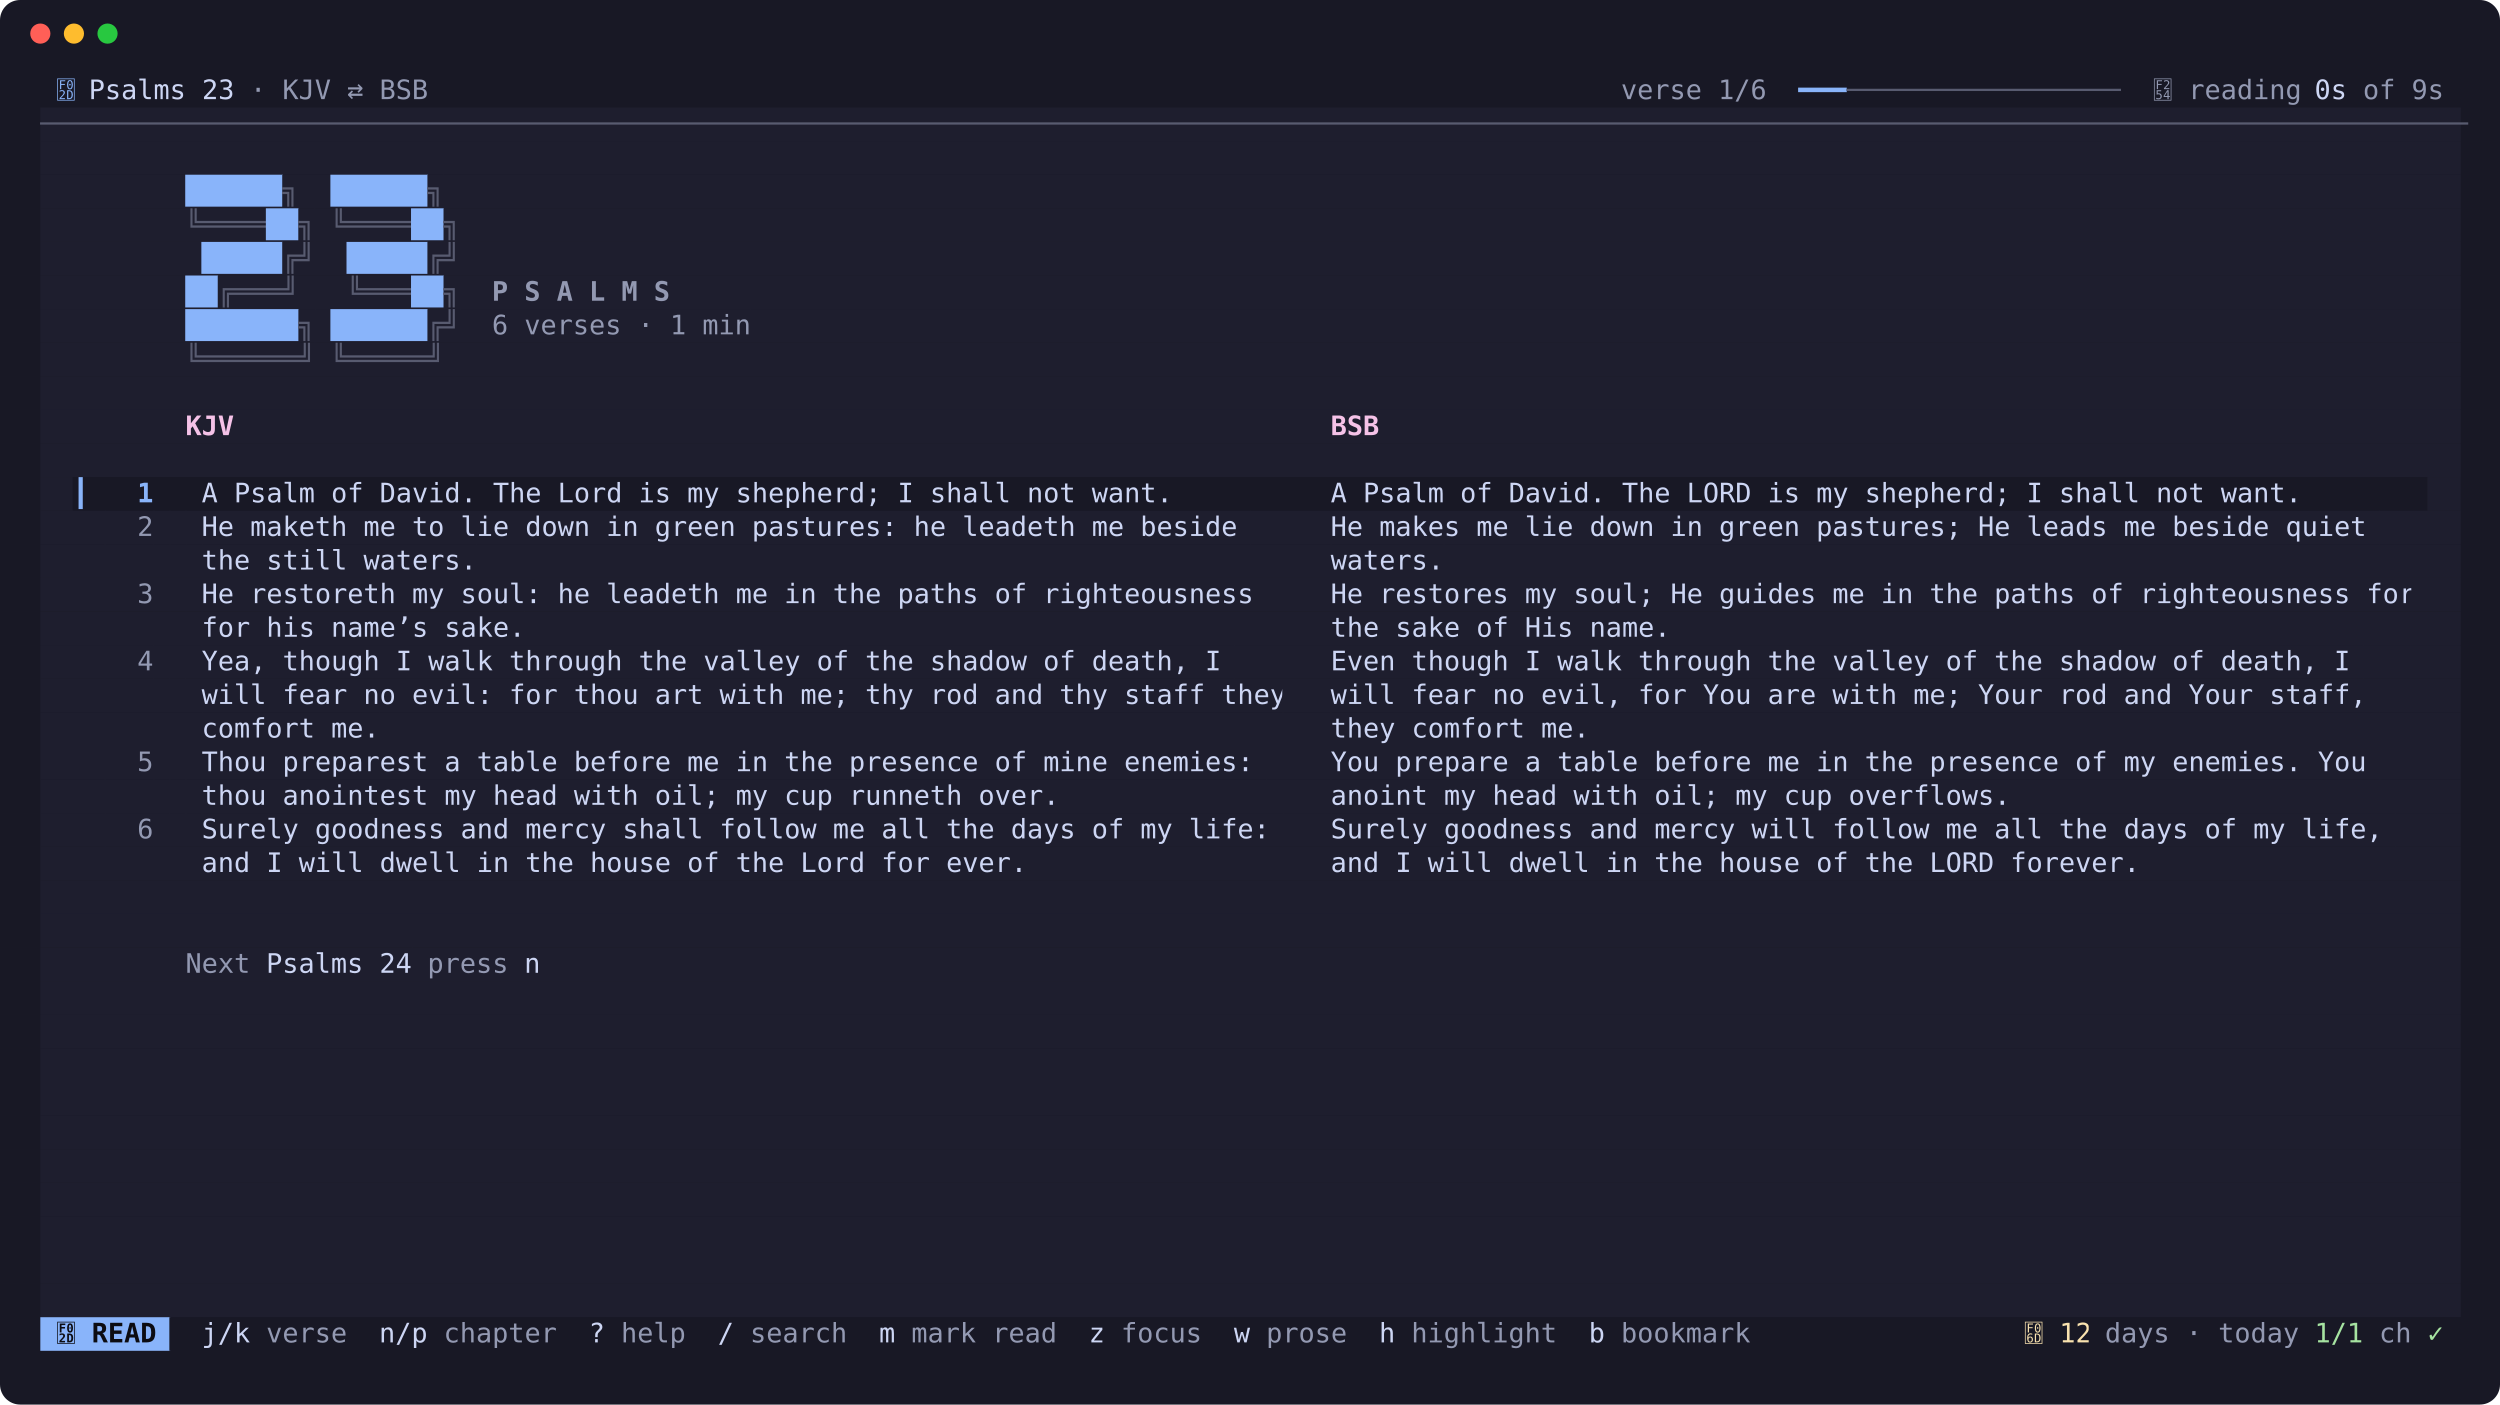
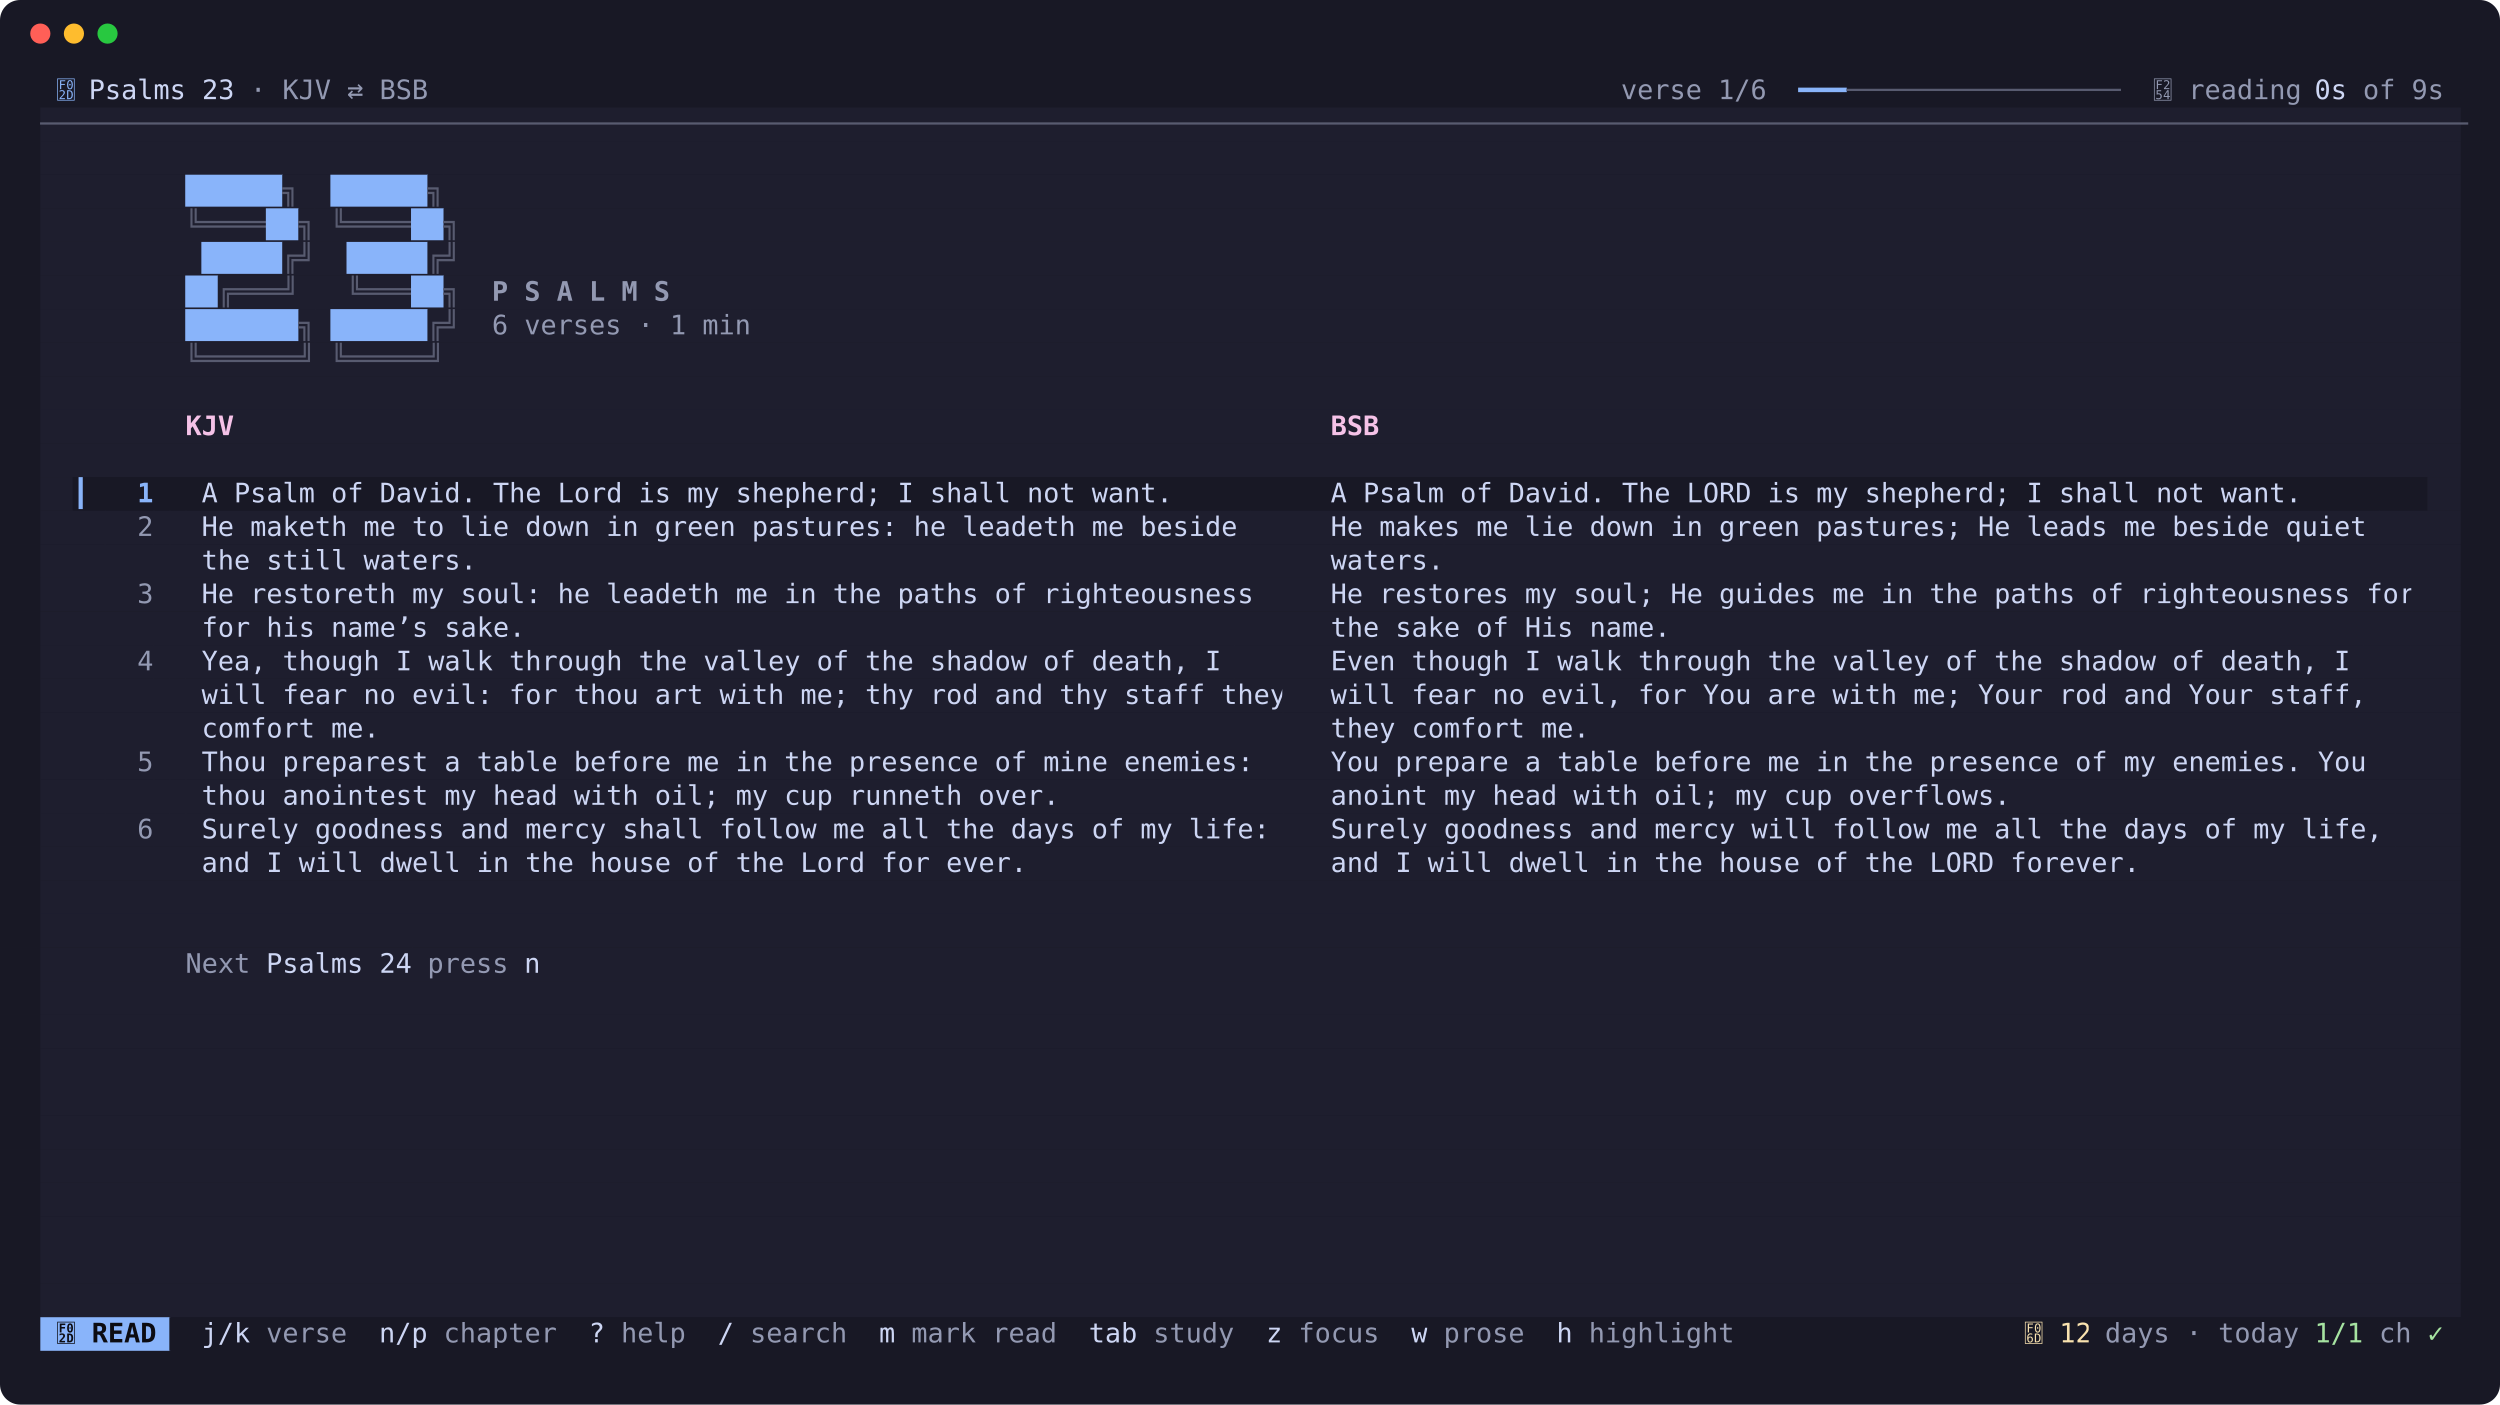
<svg xmlns="http://www.w3.org/2000/svg" width="1488" height="836" viewBox="0 0 1488 836">
  <rect width="100%" height="100%" rx="12" fill="#181825" />
  <circle cx="24" cy="20" r="6" fill="#ff5f57" />
  <circle cx="44" cy="20" r="6" fill="#febc2e" />
  <circle cx="64" cy="20" r="6" fill="#28c840" />
  <g transform="translate(24 44)" font-family="JetBrainsMono Nerd Font, JetBrains Mono, monospace" font-size="16">
    <rect x="0.0" y="0" width="10.2" height="20" fill="#181825" fill-opacity="1.00" />
    <rect x="9.6" y="0" width="19.8" height="20" fill="#181825" fill-opacity="1.00" />
    <text x="9.6 19.2" y="15" fill="#89b4fa" xml:space="preserve"> </text>
    <rect x="28.8" y="0" width="87.0" height="20" fill="#181825" fill-opacity="1.00" />
    <text x="28.8 38.4 48.0 57.6 67.2 76.8 86.4 96.0 105.6" y="15" fill="#cdd6f4" xml:space="preserve">Psalms 23</text>
    <rect x="115.2" y="0" width="115.8" height="20" fill="#181825" fill-opacity="1.00" />
    <text x="115.2 124.8 134.4 144.0 153.6 163.2 172.8 182.4 192.0 201.6 211.2 220.8" y="15" fill="#9399b2" xml:space="preserve"> · KJV ⇄ BSB</text>
    <rect x="230.4" y="0" width="711.0" height="20" fill="#181825" fill-opacity="1.00" />
    <rect x="940.8" y="0" width="87.0" height="20" fill="#181825" fill-opacity="1.00" />
    <text x="940.8 950.4 960.0 969.6 979.2 988.8 998.4 1008.0 1017.6" y="15" fill="#9399b2" xml:space="preserve">verse 1/6</text>
    <rect x="1027.2" y="0" width="19.8" height="20" fill="#181825" fill-opacity="1.00" />
    <rect x="1046.4" y="0" width="29.4" height="20" fill="#181825" fill-opacity="1.00" />
    <text x="1046.4 1056.0 1065.6" y="15" fill="#89b4fa" xml:space="preserve">━━━</text>
    <rect x="1075.2" y="0" width="163.8" height="20" fill="#181825" fill-opacity="1.00" />
    <text x="1075.2 1084.8 1094.4 1104.0 1113.6 1123.2 1132.8 1142.4 1152.0 1161.6 1171.2 1180.8 1190.4 1200.0 1209.6 1219.2 1228.8" y="15" fill="#585b70" xml:space="preserve">─────────────────</text>
    <rect x="1238.4" y="0" width="19.8" height="20" fill="#181825" fill-opacity="1.00" />
    <rect x="1257.6" y="0" width="96.6" height="20" fill="#181825" fill-opacity="1.00" />
    <text x="1257.6 1267.2 1276.8 1286.4 1296.0 1305.6 1315.2 1324.8 1334.4 1344.0" y="15" fill="#9399b2" xml:space="preserve"> reading </text>
    <rect x="1353.6" y="0" width="19.8" height="20" fill="#181825" fill-opacity="1.00" />
    <text x="1353.6 1363.2" y="15" fill="#cdd6f4" xml:space="preserve">0s</text>
    <rect x="1372.8" y="0" width="58.2" height="20" fill="#181825" fill-opacity="1.00" />
    <text x="1372.8 1382.4 1392.0 1401.6 1411.2 1420.8" y="15" fill="#9399b2" xml:space="preserve"> of 9s</text>
    <rect x="1430.4" y="0" width="10.2" height="20" fill="#181825" fill-opacity="1.00" />
    <rect x="0.0" y="20" width="1440.6" height="20" fill="#1e1e2e" fill-opacity="1.00" />
    <text x="0.0 9.6 19.2 28.8 38.4 48.0 57.6 67.2 76.8 86.4 96.0 105.6 115.2 124.8 134.4 144.0 153.6 163.2 172.8 182.4 192.0 201.6 211.2 220.8 230.4 240.0 249.6 259.2 268.8 278.4 288.0 297.6 307.2 316.8 326.4 336.0 345.6 355.2 364.8 374.4 384.0 393.6 403.2 412.8 422.4 432.0 441.6 451.2 460.8 470.4 480.0 489.6 499.2 508.8 518.4 528.0 537.6 547.2 556.8 566.4 576.0 585.6 595.2 604.8 614.4 624.0 633.6 643.2 652.8 662.4 672.0 681.6 691.2 700.8 710.4 720.0 729.6 739.2 748.8 758.4 768.0 777.6 787.2 796.8 806.4 816.0 825.6 835.2 844.8 854.4 864.0 873.6 883.2 892.8 902.4 912.0 921.6 931.2 940.8 950.4 960.0 969.6 979.2 988.8 998.4 1008.0 1017.6 1027.2 1036.8 1046.4 1056.0 1065.6 1075.2 1084.8 1094.4 1104.0 1113.6 1123.2 1132.8 1142.4 1152.0 1161.6 1171.2 1180.8 1190.4 1200.0 1209.6 1219.2 1228.8 1238.4 1248.0 1257.6 1267.2 1276.8 1286.4 1296.0 1305.6 1315.2 1324.8 1334.4 1344.0 1353.6 1363.2 1372.8 1382.4 1392.0 1401.6 1411.2 1420.8 1430.4" y="35" fill="#585b70" xml:space="preserve">──────────────────────────────────────────────────────────────────────────────────────────────────────────────────────────────────────────────────────</text>
    <rect x="0.0" y="40" width="1440.6" height="20" fill="#1e1e2e" fill-opacity="1.00" />
    <rect x="0.0" y="60" width="87.0" height="20" fill="#1e1e2e" fill-opacity="1.00" />
    <rect x="86.4" y="60" width="58.2" height="20" fill="#1e1e2e" fill-opacity="1.00" />
    <text x="86.4 96.0 105.6 115.2 124.8 134.4" y="75" fill="#89b4fa" xml:space="preserve">██████</text>
    <rect x="144.0" y="60" width="10.2" height="20" fill="#1e1e2e" fill-opacity="1.00" />
    <text x="144.0" y="75" fill="#585b70" xml:space="preserve">╗</text>
    <rect x="153.6" y="60" width="19.8" height="20" fill="#1e1e2e" fill-opacity="1.00" />
    <rect x="172.8" y="60" width="58.2" height="20" fill="#1e1e2e" fill-opacity="1.00" />
    <text x="172.8 182.4 192.0 201.6 211.2 220.8" y="75" fill="#89b4fa" xml:space="preserve">██████</text>
    <rect x="230.4" y="60" width="10.2" height="20" fill="#1e1e2e" fill-opacity="1.00" />
    <text x="230.4" y="75" fill="#585b70" xml:space="preserve">╗</text>
    <rect x="240.0" y="60" width="1200.6" height="20" fill="#1e1e2e" fill-opacity="1.00" />
    <rect x="0.0" y="80" width="87.0" height="20" fill="#1e1e2e" fill-opacity="1.00" />
    <rect x="86.4" y="80" width="48.6" height="20" fill="#1e1e2e" fill-opacity="1.00" />
    <text x="86.4 96.0 105.6 115.2 124.8" y="95" fill="#585b70" xml:space="preserve">╚════</text>
    <rect x="134.4" y="80" width="19.8" height="20" fill="#1e1e2e" fill-opacity="1.00" />
    <text x="134.4 144.0" y="95" fill="#89b4fa" xml:space="preserve">██</text>
    <rect x="153.6" y="80" width="10.2" height="20" fill="#1e1e2e" fill-opacity="1.00" />
    <text x="153.6" y="95" fill="#585b70" xml:space="preserve">╗</text>
    <rect x="163.2" y="80" width="10.2" height="20" fill="#1e1e2e" fill-opacity="1.00" />
    <rect x="172.8" y="80" width="48.6" height="20" fill="#1e1e2e" fill-opacity="1.00" />
    <text x="172.8 182.4 192.0 201.6 211.2" y="95" fill="#585b70" xml:space="preserve">╚════</text>
    <rect x="220.8" y="80" width="19.8" height="20" fill="#1e1e2e" fill-opacity="1.00" />
    <text x="220.8 230.4" y="95" fill="#89b4fa" xml:space="preserve">██</text>
    <rect x="240.0" y="80" width="10.2" height="20" fill="#1e1e2e" fill-opacity="1.00" />
    <text x="240.0" y="95" fill="#585b70" xml:space="preserve">╗</text>
    <rect x="249.6" y="80" width="1191.0" height="20" fill="#1e1e2e" fill-opacity="1.00" />
    <rect x="0.0" y="100" width="96.6" height="20" fill="#1e1e2e" fill-opacity="1.00" />
    <rect x="96.0" y="100" width="48.6" height="20" fill="#1e1e2e" fill-opacity="1.00" />
    <text x="96.0 105.6 115.2 124.8 134.4" y="115" fill="#89b4fa" xml:space="preserve">█████</text>
    <rect x="144.0" y="100" width="19.8" height="20" fill="#1e1e2e" fill-opacity="1.00" />
    <text x="144.0 153.6" y="115" fill="#585b70" xml:space="preserve">╔╝</text>
    <rect x="163.2" y="100" width="19.8" height="20" fill="#1e1e2e" fill-opacity="1.00" />
    <rect x="182.4" y="100" width="48.6" height="20" fill="#1e1e2e" fill-opacity="1.00" />
    <text x="182.4 192.0 201.6 211.2 220.8" y="115" fill="#89b4fa" xml:space="preserve">█████</text>
    <rect x="230.4" y="100" width="19.8" height="20" fill="#1e1e2e" fill-opacity="1.00" />
    <text x="230.4 240.0" y="115" fill="#585b70" xml:space="preserve">╔╝</text>
    <rect x="249.6" y="100" width="1191.0" height="20" fill="#1e1e2e" fill-opacity="1.00" />
    <rect x="0.0" y="120" width="87.0" height="20" fill="#1e1e2e" fill-opacity="1.00" />
    <rect x="86.4" y="120" width="19.8" height="20" fill="#1e1e2e" fill-opacity="1.00" />
    <text x="86.4 96.0" y="135" fill="#89b4fa" xml:space="preserve">██</text>
    <rect x="105.6" y="120" width="48.6" height="20" fill="#1e1e2e" fill-opacity="1.00" />
    <text x="105.6 115.2 124.8 134.4 144.0" y="135" fill="#585b70" xml:space="preserve">╔═══╝</text>
    <rect x="153.6" y="120" width="29.4" height="20" fill="#1e1e2e" fill-opacity="1.00" />
    <rect x="182.4" y="120" width="39.0" height="20" fill="#1e1e2e" fill-opacity="1.00" />
    <text x="182.4 192.0 201.6 211.2" y="135" fill="#585b70" xml:space="preserve">╚═══</text>
    <rect x="220.8" y="120" width="19.8" height="20" fill="#1e1e2e" fill-opacity="1.00" />
    <text x="220.8 230.4" y="135" fill="#89b4fa" xml:space="preserve">██</text>
    <rect x="240.0" y="120" width="10.2" height="20" fill="#1e1e2e" fill-opacity="1.00" />
    <text x="240.0" y="135" fill="#585b70" xml:space="preserve">╗</text>
    <rect x="249.6" y="120" width="19.8" height="20" fill="#1e1e2e" fill-opacity="1.00" />
    <rect x="268.8" y="120" width="106.2" height="20" fill="#1e1e2e" fill-opacity="1.00" />
    <text x="268.8 278.4 288.0 297.6 307.2 316.8 326.4 336.0 345.6 355.2 364.8" y="135" fill="#9399b2" font-weight="bold" xml:space="preserve">P S A L M S</text>
    <rect x="374.4" y="120" width="1066.2" height="20" fill="#1e1e2e" fill-opacity="1.00" />
    <rect x="0.0" y="140" width="87.0" height="20" fill="#1e1e2e" fill-opacity="1.00" />
    <rect x="86.4" y="140" width="67.8" height="20" fill="#1e1e2e" fill-opacity="1.00" />
    <text x="86.4 96.0 105.6 115.2 124.8 134.4 144.0" y="155" fill="#89b4fa" xml:space="preserve">███████</text>
    <rect x="153.6" y="140" width="10.2" height="20" fill="#1e1e2e" fill-opacity="1.00" />
    <text x="153.6" y="155" fill="#585b70" xml:space="preserve">╗</text>
    <rect x="163.2" y="140" width="10.2" height="20" fill="#1e1e2e" fill-opacity="1.00" />
    <rect x="172.8" y="140" width="58.2" height="20" fill="#1e1e2e" fill-opacity="1.00" />
    <text x="172.8 182.4 192.0 201.6 211.2 220.8" y="155" fill="#89b4fa" xml:space="preserve">██████</text>
    <rect x="230.4" y="140" width="19.8" height="20" fill="#1e1e2e" fill-opacity="1.00" />
    <text x="230.4 240.0" y="155" fill="#585b70" xml:space="preserve">╔╝</text>
    <rect x="249.6" y="140" width="19.8" height="20" fill="#1e1e2e" fill-opacity="1.00" />
    <rect x="268.8" y="140" width="154.2" height="20" fill="#1e1e2e" fill-opacity="1.00" />
    <text x="268.8 278.4 288.0 297.6 307.2 316.8 326.4 336.0 345.6 355.2 364.8 374.4 384.0 393.6 403.2 412.8" y="155" fill="#9399b2" xml:space="preserve">6 verses · 1 min</text>
    <rect x="422.4" y="140" width="1018.2" height="20" fill="#1e1e2e" fill-opacity="1.00" />
    <rect x="0.0" y="160" width="87.0" height="20" fill="#1e1e2e" fill-opacity="1.00" />
    <rect x="86.4" y="160" width="77.4" height="20" fill="#1e1e2e" fill-opacity="1.00" />
    <text x="86.4 96.0 105.6 115.2 124.8 134.4 144.0 153.6" y="175" fill="#585b70" xml:space="preserve">╚══════╝</text>
    <rect x="163.2" y="160" width="10.2" height="20" fill="#1e1e2e" fill-opacity="1.00" />
    <rect x="172.8" y="160" width="67.8" height="20" fill="#1e1e2e" fill-opacity="1.00" />
    <text x="172.8 182.4 192.0 201.6 211.2 220.8 230.4" y="175" fill="#585b70" xml:space="preserve">╚═════╝</text>
    <rect x="240.0" y="160" width="1200.6" height="20" fill="#1e1e2e" fill-opacity="1.00" />
    <rect x="0.0" y="180" width="1440.6" height="20" fill="#1e1e2e" fill-opacity="1.00" />
    <rect x="0.0" y="200" width="87.0" height="20" fill="#1e1e2e" fill-opacity="1.00" />
    <rect x="86.4" y="200" width="29.4" height="20" fill="#1e1e2e" fill-opacity="1.00" />
    <text x="86.4 96.0 105.6" y="215" fill="#f5c2e7" font-weight="bold" xml:space="preserve">KJV</text>
    <rect x="115.2" y="200" width="653.4" height="20" fill="#1e1e2e" fill-opacity="1.00" />
    <rect x="768.0" y="200" width="29.4" height="20" fill="#1e1e2e" fill-opacity="1.00" />
    <text x="768.0 777.6 787.2" y="215" fill="#f5c2e7" font-weight="bold" xml:space="preserve">BSB</text>
    <rect x="796.8" y="200" width="643.8" height="20" fill="#1e1e2e" fill-opacity="1.00" />
    <rect x="0.0" y="220" width="1440.6" height="20" fill="#1e1e2e" fill-opacity="1.00" />
    <rect x="0.0" y="240" width="19.8" height="20" fill="#1e1e2e" fill-opacity="1.00" />
    <rect x="19.2" y="240" width="10.2" height="20" fill="#181825" fill-opacity="1.00" />
    <text x="19.2" y="255" fill="#89b4fa" xml:space="preserve">┃</text>
    <rect x="28.8" y="240" width="10.2" height="20" fill="#181825" fill-opacity="1.00" />
    <rect x="38.4" y="240" width="29.4" height="20" fill="#181825" fill-opacity="1.00" />
    <text x="38.4 48.0 57.6" y="255" fill="#89b4fa" font-weight="bold" xml:space="preserve">  1</text>
    <rect x="67.2" y="240" width="10.2" height="20" fill="#181825" fill-opacity="1.00" />
    <rect x="76.8" y="240" width="10.2" height="20" fill="#181825" fill-opacity="1.00" />
    <rect x="86.4" y="240" width="10.2" height="20" fill="#181825" fill-opacity="1.00" />
    <rect x="96.0" y="240" width="576.6" height="20" fill="#181825" fill-opacity="1.00" />
    <text x="96.0 105.6 115.2 124.8 134.4 144.0 153.6 163.2 172.8 182.4 192.0 201.6 211.2 220.8 230.4 240.0 249.6 259.2 268.8 278.4 288.0 297.6 307.2 316.8 326.4 336.0 345.6 355.2 364.8 374.4 384.0 393.6 403.2 412.8 422.4 432.0 441.6 451.2 460.8 470.4 480.0 489.6 499.2 508.8 518.4 528.0 537.6 547.2 556.8 566.4 576.0 585.6 595.2 604.8 614.4 624.0 633.6 643.2 652.8 662.4" y="255" fill="#cdd6f4" xml:space="preserve">A Psalm of David. The Lord is my shepherd; I shall not want.</text>
    <rect x="672.0" y="240" width="96.6" height="20" fill="#181825" fill-opacity="1.00" />
    <rect x="768.0" y="240" width="576.6" height="20" fill="#181825" fill-opacity="1.00" />
    <text x="768.0 777.6 787.2 796.8 806.4 816.0 825.6 835.2 844.8 854.4 864.0 873.6 883.2 892.8 902.4 912.0 921.6 931.2 940.8 950.4 960.0 969.6 979.2 988.8 998.4 1008.0 1017.6 1027.2 1036.8 1046.4 1056.0 1065.6 1075.2 1084.8 1094.4 1104.0 1113.6 1123.2 1132.8 1142.4 1152.0 1161.6 1171.2 1180.8 1190.4 1200.0 1209.6 1219.2 1228.8 1238.4 1248.0 1257.6 1267.2 1276.8 1286.4 1296.0 1305.6 1315.2 1324.8 1334.4" y="255" fill="#cdd6f4" xml:space="preserve">A Psalm of David. The LORD is my shepherd; I shall not want.</text>
    <rect x="1344.0" y="240" width="77.4" height="20" fill="#181825" fill-opacity="1.00" />
    <rect x="1420.8" y="240" width="19.8" height="20" fill="#1e1e2e" fill-opacity="1.00" />
    <rect x="0.0" y="260" width="39.0" height="20" fill="#1e1e2e" fill-opacity="1.00" />
    <rect x="38.4" y="260" width="29.4" height="20" fill="#1e1e2e" fill-opacity="1.00" />
    <text x="38.4 48.0 57.6" y="275" fill="#9399b2" xml:space="preserve">  2</text>
    <rect x="67.2" y="260" width="10.2" height="20" fill="#1e1e2e" fill-opacity="1.00" />
    <rect x="76.8" y="260" width="10.2" height="20" fill="#1e1e2e" fill-opacity="1.00" />
    <rect x="86.4" y="260" width="10.2" height="20" fill="#1e1e2e" fill-opacity="1.00" />
    <rect x="96.0" y="260" width="624.6" height="20" fill="#1e1e2e" fill-opacity="1.00" />
    <text x="96.0 105.6 115.2 124.8 134.4 144.0 153.6 163.2 172.8 182.4 192.0 201.6 211.2 220.8 230.4 240.0 249.6 259.2 268.8 278.4 288.0 297.6 307.2 316.8 326.4 336.0 345.6 355.2 364.8 374.4 384.0 393.6 403.2 412.8 422.4 432.0 441.6 451.2 460.8 470.4 480.0 489.6 499.2 508.8 518.4 528.0 537.6 547.2 556.8 566.4 576.0 585.6 595.2 604.8 614.4 624.0 633.6 643.2 652.8 662.4 672.0 681.6 691.2 700.8 710.4" y="275" fill="#cdd6f4" xml:space="preserve">He maketh me to lie down in green pastures: he leadeth me beside </text>
    <rect x="720.0" y="260" width="48.6" height="20" fill="#1e1e2e" fill-opacity="1.00" />
    <rect x="768.0" y="260" width="624.6" height="20" fill="#1e1e2e" fill-opacity="1.00" />
    <text x="768.0 777.6 787.2 796.8 806.4 816.0 825.6 835.2 844.8 854.4 864.0 873.6 883.2 892.8 902.4 912.0 921.6 931.2 940.8 950.4 960.0 969.6 979.2 988.8 998.4 1008.0 1017.6 1027.2 1036.8 1046.4 1056.0 1065.6 1075.2 1084.8 1094.4 1104.0 1113.6 1123.2 1132.8 1142.4 1152.0 1161.6 1171.2 1180.8 1190.4 1200.0 1209.6 1219.2 1228.8 1238.4 1248.0 1257.6 1267.2 1276.8 1286.4 1296.0 1305.6 1315.2 1324.8 1334.4 1344.0 1353.6 1363.2 1372.8 1382.4" y="275" fill="#cdd6f4" xml:space="preserve">He makes me lie down in green pastures; He leads me beside quiet </text>
    <rect x="1392.0" y="260" width="48.6" height="20" fill="#1e1e2e" fill-opacity="1.00" />
    <rect x="0.0" y="280" width="96.6" height="20" fill="#1e1e2e" fill-opacity="1.00" />
    <rect x="96.0" y="280" width="163.8" height="20" fill="#1e1e2e" fill-opacity="1.00" />
    <text x="96.0 105.6 115.2 124.8 134.4 144.0 153.6 163.2 172.8 182.4 192.0 201.6 211.2 220.8 230.4 240.0 249.6" y="295" fill="#cdd6f4" xml:space="preserve">the still waters.</text>
    <rect x="259.2" y="280" width="509.4" height="20" fill="#1e1e2e" fill-opacity="1.00" />
    <rect x="768.0" y="280" width="67.8" height="20" fill="#1e1e2e" fill-opacity="1.00" />
    <text x="768.0 777.6 787.2 796.8 806.4 816.0 825.6" y="295" fill="#cdd6f4" xml:space="preserve">waters.</text>
    <rect x="835.2" y="280" width="605.4" height="20" fill="#1e1e2e" fill-opacity="1.00" />
    <rect x="0.0" y="300" width="39.0" height="20" fill="#1e1e2e" fill-opacity="1.00" />
    <rect x="38.4" y="300" width="29.4" height="20" fill="#1e1e2e" fill-opacity="1.00" />
    <text x="38.4 48.0 57.6" y="315" fill="#9399b2" xml:space="preserve">  3</text>
    <rect x="67.2" y="300" width="10.2" height="20" fill="#1e1e2e" fill-opacity="1.00" />
    <rect x="76.8" y="300" width="10.2" height="20" fill="#1e1e2e" fill-opacity="1.00" />
    <rect x="86.4" y="300" width="10.2" height="20" fill="#1e1e2e" fill-opacity="1.00" />
    <rect x="96.0" y="300" width="634.2" height="20" fill="#1e1e2e" fill-opacity="1.00" />
    <text x="96.0 105.6 115.2 124.8 134.4 144.0 153.6 163.2 172.8 182.4 192.0 201.6 211.2 220.8 230.4 240.0 249.6 259.2 268.8 278.4 288.0 297.6 307.2 316.8 326.4 336.0 345.6 355.2 364.8 374.4 384.0 393.6 403.2 412.8 422.4 432.0 441.6 451.2 460.8 470.4 480.0 489.6 499.2 508.8 518.4 528.0 537.6 547.2 556.8 566.4 576.0 585.6 595.2 604.8 614.4 624.0 633.6 643.2 652.8 662.4 672.0 681.6 691.2 700.8 710.4 720.0" y="315" fill="#cdd6f4" xml:space="preserve">He restoreth my soul: he leadeth me in the paths of righteousness </text>
    <rect x="729.6" y="300" width="39.0" height="20" fill="#1e1e2e" fill-opacity="1.00" />
    <rect x="768.0" y="300" width="643.8" height="20" fill="#1e1e2e" fill-opacity="1.00" />
    <text x="768.0 777.6 787.2 796.8 806.4 816.0 825.6 835.2 844.8 854.4 864.0 873.6 883.2 892.8 902.4 912.0 921.6 931.2 940.8 950.4 960.0 969.6 979.2 988.8 998.4 1008.0 1017.6 1027.2 1036.8 1046.4 1056.0 1065.6 1075.2 1084.8 1094.4 1104.0 1113.6 1123.2 1132.8 1142.4 1152.0 1161.6 1171.2 1180.8 1190.4 1200.0 1209.6 1219.2 1228.8 1238.4 1248.0 1257.6 1267.2 1276.8 1286.4 1296.0 1305.6 1315.2 1324.8 1334.4 1344.0 1353.6 1363.2 1372.8 1382.4 1392.0 1401.6" y="315" fill="#cdd6f4" xml:space="preserve">He restores my soul; He guides me in the paths of righteousness for</text>
    <rect x="1411.2" y="300" width="29.4" height="20" fill="#1e1e2e" fill-opacity="1.00" />
    <rect x="0.0" y="320" width="96.6" height="20" fill="#1e1e2e" fill-opacity="1.00" />
    <rect x="96.0" y="320" width="192.6" height="20" fill="#1e1e2e" fill-opacity="1.00" />
    <text x="96.0 105.6 115.2 124.8 134.4 144.0 153.6 163.2 172.8 182.4 192.0 201.6 211.2 220.8 230.4 240.0 249.6 259.2 268.8 278.4" y="335" fill="#cdd6f4" xml:space="preserve">for his name’s sake.</text>
    <rect x="288.0" y="320" width="480.6" height="20" fill="#1e1e2e" fill-opacity="1.00" />
    <rect x="768.0" y="320" width="202.2" height="20" fill="#1e1e2e" fill-opacity="1.00" />
    <text x="768.0 777.6 787.2 796.8 806.4 816.0 825.6 835.2 844.8 854.4 864.0 873.6 883.2 892.8 902.4 912.0 921.6 931.2 940.8 950.4 960.0" y="335" fill="#cdd6f4" xml:space="preserve">the sake of His name.</text>
    <rect x="969.6" y="320" width="471.0" height="20" fill="#1e1e2e" fill-opacity="1.00" />
    <rect x="0.0" y="340" width="39.0" height="20" fill="#1e1e2e" fill-opacity="1.00" />
    <rect x="38.4" y="340" width="29.4" height="20" fill="#1e1e2e" fill-opacity="1.00" />
    <text x="38.4 48.0 57.6" y="355" fill="#9399b2" xml:space="preserve">  4</text>
    <rect x="67.2" y="340" width="10.2" height="20" fill="#1e1e2e" fill-opacity="1.00" />
    <rect x="76.8" y="340" width="10.2" height="20" fill="#1e1e2e" fill-opacity="1.00" />
    <rect x="86.4" y="340" width="10.2" height="20" fill="#1e1e2e" fill-opacity="1.00" />
    <rect x="96.0" y="340" width="615.0" height="20" fill="#1e1e2e" fill-opacity="1.00" />
    <text x="96.0 105.6 115.2 124.8 134.4 144.0 153.6 163.2 172.8 182.4 192.0 201.6 211.2 220.8 230.4 240.0 249.6 259.2 268.8 278.4 288.0 297.6 307.2 316.8 326.4 336.0 345.6 355.2 364.8 374.4 384.0 393.6 403.2 412.8 422.4 432.0 441.6 451.2 460.8 470.4 480.0 489.6 499.2 508.8 518.4 528.0 537.6 547.2 556.8 566.4 576.0 585.6 595.2 604.8 614.4 624.0 633.6 643.2 652.8 662.4 672.0 681.6 691.2 700.8" y="355" fill="#cdd6f4" xml:space="preserve">Yea, though I walk through the valley of the shadow of death, I </text>
    <rect x="710.4" y="340" width="58.2" height="20" fill="#1e1e2e" fill-opacity="1.00" />
    <rect x="768.0" y="340" width="615.0" height="20" fill="#1e1e2e" fill-opacity="1.00" />
    <text x="768.0 777.6 787.2 796.8 806.4 816.0 825.6 835.2 844.8 854.4 864.0 873.6 883.2 892.8 902.4 912.0 921.6 931.2 940.8 950.4 960.0 969.6 979.2 988.8 998.4 1008.0 1017.6 1027.2 1036.8 1046.4 1056.0 1065.6 1075.2 1084.8 1094.4 1104.0 1113.6 1123.2 1132.8 1142.4 1152.0 1161.6 1171.2 1180.8 1190.4 1200.0 1209.6 1219.2 1228.8 1238.4 1248.0 1257.6 1267.2 1276.8 1286.4 1296.0 1305.6 1315.2 1324.8 1334.4 1344.0 1353.6 1363.2 1372.8" y="355" fill="#cdd6f4" xml:space="preserve">Even though I walk through the valley of the shadow of death, I </text>
    <rect x="1382.4" y="340" width="58.2" height="20" fill="#1e1e2e" fill-opacity="1.00" />
    <rect x="0.0" y="360" width="96.6" height="20" fill="#1e1e2e" fill-opacity="1.00" />
    <rect x="96.0" y="360" width="643.8" height="20" fill="#1e1e2e" fill-opacity="1.00" />
    <text x="96.0 105.6 115.2 124.8 134.4 144.0 153.6 163.2 172.8 182.4 192.0 201.6 211.2 220.8 230.4 240.0 249.6 259.2 268.8 278.4 288.0 297.6 307.2 316.8 326.4 336.0 345.6 355.2 364.8 374.4 384.0 393.6 403.2 412.8 422.4 432.0 441.6 451.2 460.8 470.4 480.0 489.6 499.2 508.8 518.4 528.0 537.6 547.2 556.8 566.4 576.0 585.6 595.2 604.8 614.4 624.0 633.6 643.2 652.8 662.4 672.0 681.6 691.2 700.8 710.4 720.0 729.6" y="375" fill="#cdd6f4" xml:space="preserve">will fear no evil: for thou art with me; thy rod and thy staff they</text>
    <rect x="739.2" y="360" width="29.4" height="20" fill="#1e1e2e" fill-opacity="1.00" />
    <rect x="768.0" y="360" width="624.6" height="20" fill="#1e1e2e" fill-opacity="1.00" />
    <text x="768.0 777.6 787.2 796.8 806.4 816.0 825.6 835.2 844.8 854.4 864.0 873.6 883.2 892.8 902.4 912.0 921.6 931.2 940.8 950.4 960.0 969.6 979.2 988.8 998.4 1008.0 1017.6 1027.2 1036.8 1046.4 1056.0 1065.6 1075.2 1084.8 1094.4 1104.0 1113.6 1123.2 1132.8 1142.4 1152.0 1161.6 1171.2 1180.8 1190.4 1200.0 1209.6 1219.2 1228.8 1238.4 1248.0 1257.6 1267.2 1276.8 1286.4 1296.0 1305.6 1315.2 1324.8 1334.4 1344.0 1353.6 1363.2 1372.8 1382.4" y="375" fill="#cdd6f4" xml:space="preserve">will fear no evil, for You are with me; Your rod and Your staff, </text>
    <rect x="1392.0" y="360" width="48.6" height="20" fill="#1e1e2e" fill-opacity="1.00" />
    <rect x="0.0" y="380" width="96.6" height="20" fill="#1e1e2e" fill-opacity="1.00" />
    <rect x="96.0" y="380" width="106.2" height="20" fill="#1e1e2e" fill-opacity="1.00" />
    <text x="96.0 105.6 115.2 124.8 134.4 144.0 153.6 163.2 172.8 182.4 192.0" y="395" fill="#cdd6f4" xml:space="preserve">comfort me.</text>
    <rect x="201.6" y="380" width="567.0" height="20" fill="#1e1e2e" fill-opacity="1.00" />
    <rect x="768.0" y="380" width="154.2" height="20" fill="#1e1e2e" fill-opacity="1.00" />
    <text x="768.0 777.6 787.2 796.8 806.4 816.0 825.6 835.2 844.8 854.4 864.0 873.6 883.2 892.8 902.4 912.0" y="395" fill="#cdd6f4" xml:space="preserve">they comfort me.</text>
    <rect x="921.6" y="380" width="519.0" height="20" fill="#1e1e2e" fill-opacity="1.00" />
    <rect x="0.0" y="400" width="39.0" height="20" fill="#1e1e2e" fill-opacity="1.00" />
    <rect x="38.4" y="400" width="29.4" height="20" fill="#1e1e2e" fill-opacity="1.00" />
    <text x="38.4 48.0 57.6" y="415" fill="#9399b2" xml:space="preserve">  5</text>
    <rect x="67.2" y="400" width="10.2" height="20" fill="#1e1e2e" fill-opacity="1.00" />
    <rect x="76.8" y="400" width="10.2" height="20" fill="#1e1e2e" fill-opacity="1.00" />
    <rect x="86.4" y="400" width="10.2" height="20" fill="#1e1e2e" fill-opacity="1.00" />
    <rect x="96.0" y="400" width="634.2" height="20" fill="#1e1e2e" fill-opacity="1.00" />
    <text x="96.0 105.6 115.2 124.8 134.4 144.0 153.6 163.2 172.8 182.4 192.0 201.6 211.2 220.8 230.4 240.0 249.6 259.2 268.8 278.4 288.0 297.6 307.2 316.8 326.4 336.0 345.6 355.2 364.8 374.4 384.0 393.6 403.2 412.8 422.4 432.0 441.6 451.2 460.8 470.4 480.0 489.6 499.2 508.8 518.4 528.0 537.6 547.2 556.8 566.4 576.0 585.6 595.2 604.8 614.4 624.0 633.6 643.2 652.8 662.4 672.0 681.6 691.2 700.8 710.4 720.0" y="415" fill="#cdd6f4" xml:space="preserve">Thou preparest a table before me in the presence of mine enemies: </text>
    <rect x="729.6" y="400" width="39.0" height="20" fill="#1e1e2e" fill-opacity="1.00" />
    <rect x="768.0" y="400" width="624.6" height="20" fill="#1e1e2e" fill-opacity="1.00" />
    <text x="768.0 777.6 787.2 796.8 806.4 816.0 825.6 835.2 844.8 854.4 864.0 873.6 883.2 892.8 902.4 912.0 921.6 931.2 940.8 950.4 960.0 969.6 979.2 988.8 998.4 1008.0 1017.6 1027.2 1036.8 1046.4 1056.0 1065.6 1075.2 1084.8 1094.4 1104.0 1113.6 1123.2 1132.8 1142.4 1152.0 1161.6 1171.2 1180.8 1190.4 1200.0 1209.6 1219.2 1228.8 1238.4 1248.0 1257.6 1267.2 1276.8 1286.4 1296.0 1305.6 1315.2 1324.8 1334.4 1344.0 1353.6 1363.2 1372.8 1382.4" y="415" fill="#cdd6f4" xml:space="preserve">You prepare a table before me in the presence of my enemies. You </text>
    <rect x="1392.0" y="400" width="48.6" height="20" fill="#1e1e2e" fill-opacity="1.00" />
    <rect x="0.0" y="420" width="96.6" height="20" fill="#1e1e2e" fill-opacity="1.00" />
    <rect x="96.0" y="420" width="509.4" height="20" fill="#1e1e2e" fill-opacity="1.00" />
    <text x="96.0 105.6 115.2 124.8 134.4 144.0 153.6 163.2 172.8 182.4 192.0 201.6 211.2 220.8 230.4 240.0 249.6 259.2 268.8 278.4 288.0 297.6 307.2 316.8 326.4 336.0 345.6 355.2 364.8 374.4 384.0 393.6 403.2 412.8 422.4 432.0 441.6 451.2 460.8 470.4 480.0 489.6 499.2 508.8 518.4 528.0 537.6 547.2 556.8 566.4 576.0 585.6 595.2" y="435" fill="#cdd6f4" xml:space="preserve">thou anointest my head with oil; my cup runneth over.</text>
    <rect x="604.8" y="420" width="163.8" height="20" fill="#1e1e2e" fill-opacity="1.00" />
    <rect x="768.0" y="420" width="403.8" height="20" fill="#1e1e2e" fill-opacity="1.00" />
    <text x="768.0 777.6 787.2 796.8 806.4 816.0 825.6 835.2 844.8 854.4 864.0 873.6 883.2 892.8 902.4 912.0 921.6 931.2 940.8 950.4 960.0 969.6 979.2 988.8 998.4 1008.0 1017.6 1027.2 1036.8 1046.4 1056.0 1065.6 1075.2 1084.8 1094.4 1104.0 1113.6 1123.2 1132.8 1142.4 1152.0 1161.6" y="435" fill="#cdd6f4" xml:space="preserve">anoint my head with oil; my cup overflows.</text>
    <rect x="1171.2" y="420" width="269.4" height="20" fill="#1e1e2e" fill-opacity="1.00" />
    <rect x="0.0" y="440" width="39.0" height="20" fill="#1e1e2e" fill-opacity="1.00" />
    <rect x="38.4" y="440" width="29.4" height="20" fill="#1e1e2e" fill-opacity="1.00" />
    <text x="38.4 48.0 57.6" y="455" fill="#9399b2" xml:space="preserve">  6</text>
    <rect x="67.2" y="440" width="10.2" height="20" fill="#1e1e2e" fill-opacity="1.00" />
    <rect x="76.8" y="440" width="10.2" height="20" fill="#1e1e2e" fill-opacity="1.00" />
    <rect x="86.4" y="440" width="10.2" height="20" fill="#1e1e2e" fill-opacity="1.00" />
    <rect x="96.0" y="440" width="643.8" height="20" fill="#1e1e2e" fill-opacity="1.00" />
    <text x="96.0 105.6 115.2 124.8 134.4 144.0 153.6 163.2 172.8 182.4 192.0 201.6 211.2 220.8 230.4 240.0 249.6 259.2 268.8 278.4 288.0 297.6 307.2 316.8 326.4 336.0 345.6 355.2 364.8 374.4 384.0 393.6 403.2 412.8 422.4 432.0 441.6 451.2 460.8 470.4 480.0 489.6 499.2 508.8 518.4 528.0 537.6 547.2 556.8 566.4 576.0 585.6 595.2 604.8 614.4 624.0 633.6 643.2 652.8 662.4 672.0 681.6 691.2 700.8 710.4 720.0 729.6" y="455" fill="#cdd6f4" xml:space="preserve">Surely goodness and mercy shall follow me all the days of my life: </text>
    <rect x="739.2" y="440" width="29.4" height="20" fill="#1e1e2e" fill-opacity="1.00" />
    <rect x="768.0" y="440" width="634.2" height="20" fill="#1e1e2e" fill-opacity="1.00" />
    <text x="768.0 777.6 787.2 796.8 806.4 816.0 825.6 835.2 844.8 854.4 864.0 873.6 883.2 892.8 902.4 912.0 921.6 931.2 940.8 950.4 960.0 969.6 979.2 988.8 998.4 1008.0 1017.6 1027.2 1036.8 1046.4 1056.0 1065.6 1075.2 1084.8 1094.4 1104.0 1113.6 1123.2 1132.8 1142.4 1152.0 1161.6 1171.2 1180.8 1190.4 1200.0 1209.6 1219.2 1228.8 1238.4 1248.0 1257.6 1267.2 1276.8 1286.4 1296.0 1305.6 1315.2 1324.8 1334.4 1344.0 1353.6 1363.2 1372.8 1382.4 1392.0" y="455" fill="#cdd6f4" xml:space="preserve">Surely goodness and mercy will follow me all the days of my life, </text>
    <rect x="1401.6" y="440" width="39.0" height="20" fill="#1e1e2e" fill-opacity="1.00" />
    <rect x="0.0" y="460" width="96.6" height="20" fill="#1e1e2e" fill-opacity="1.00" />
    <rect x="96.0" y="460" width="490.2" height="20" fill="#1e1e2e" fill-opacity="1.00" />
    <text x="96.0 105.6 115.2 124.8 134.4 144.0 153.6 163.2 172.8 182.4 192.0 201.6 211.2 220.8 230.4 240.0 249.6 259.2 268.8 278.4 288.0 297.6 307.2 316.8 326.4 336.0 345.6 355.2 364.8 374.4 384.0 393.6 403.2 412.8 422.4 432.0 441.6 451.2 460.8 470.4 480.0 489.6 499.2 508.8 518.4 528.0 537.6 547.2 556.8 566.4 576.0" y="475" fill="#cdd6f4" xml:space="preserve">and I will dwell in the house of the Lord for ever.</text>
    <rect x="585.6" y="460" width="183.0" height="20" fill="#1e1e2e" fill-opacity="1.00" />
    <rect x="768.0" y="460" width="480.6" height="20" fill="#1e1e2e" fill-opacity="1.00" />
    <text x="768.0 777.6 787.2 796.8 806.4 816.0 825.6 835.2 844.8 854.4 864.0 873.6 883.2 892.8 902.4 912.0 921.6 931.2 940.8 950.4 960.0 969.6 979.2 988.8 998.4 1008.0 1017.6 1027.2 1036.8 1046.4 1056.0 1065.6 1075.2 1084.8 1094.4 1104.0 1113.6 1123.2 1132.8 1142.4 1152.0 1161.6 1171.2 1180.8 1190.4 1200.0 1209.6 1219.2 1228.8 1238.4" y="475" fill="#cdd6f4" xml:space="preserve">and I will dwell in the house of the LORD forever.</text>
    <rect x="1248.0" y="460" width="192.6" height="20" fill="#1e1e2e" fill-opacity="1.00" />
    <rect x="0.0" y="480" width="1440.6" height="20" fill="#1e1e2e" fill-opacity="1.00" />
    <rect x="0.0" y="500" width="1440.6" height="20" fill="#1e1e2e" fill-opacity="1.00" />
    <rect x="0.0" y="520" width="87.0" height="20" fill="#1e1e2e" fill-opacity="1.00" />
    <rect x="86.4" y="520" width="48.6" height="20" fill="#1e1e2e" fill-opacity="1.00" />
    <text x="86.4 96.0 105.6 115.2 124.8" y="535" fill="#9399b2" xml:space="preserve">Next </text>
    <rect x="134.4" y="520" width="87.0" height="20" fill="#1e1e2e" fill-opacity="1.00" />
    <text x="134.4 144.0 153.6 163.2 172.8 182.4 192.0 201.6 211.2" y="535" fill="#cdd6f4" xml:space="preserve">Psalms 24</text>
    <rect x="220.8" y="520" width="67.8" height="20" fill="#1e1e2e" fill-opacity="1.00" />
    <text x="220.8 230.4 240.0 249.6 259.2 268.8 278.4" y="535" fill="#9399b2" xml:space="preserve"> press </text>
    <rect x="288.0" y="520" width="10.2" height="20" fill="#1e1e2e" fill-opacity="1.00" />
    <text x="288.0" y="535" fill="#cdd6f4" xml:space="preserve">n</text>
    <rect x="297.6" y="520" width="1143.0" height="20" fill="#1e1e2e" fill-opacity="1.00" />
    <rect x="0.0" y="540" width="1440.6" height="20" fill="#1e1e2e" fill-opacity="1.00" />
    <rect x="0.0" y="560" width="1440.6" height="20" fill="#1e1e2e" fill-opacity="1.00" />
    <rect x="0.0" y="580" width="1440.6" height="20" fill="#1e1e2e" fill-opacity="1.00" />
    <rect x="0.0" y="600" width="1440.6" height="20" fill="#1e1e2e" fill-opacity="1.00" />
    <rect x="0.0" y="620" width="1440.6" height="20" fill="#1e1e2e" fill-opacity="1.00" />
    <rect x="0.0" y="640" width="1440.6" height="20" fill="#1e1e2e" fill-opacity="1.00" />
    <rect x="0.0" y="660" width="1440.6" height="20" fill="#1e1e2e" fill-opacity="1.00" />
    <rect x="0.0" y="680" width="1440.6" height="20" fill="#1e1e2e" fill-opacity="1.00" />
    <rect x="0.0" y="700" width="1440.6" height="20" fill="#1e1e2e" fill-opacity="1.00" />
    <rect x="0.0" y="720" width="1440.6" height="20" fill="#1e1e2e" fill-opacity="1.00" />
    <rect x="0.0" y="740" width="77.4" height="20" fill="#89b4fa" fill-opacity="1.00" />
    <text x="0.0 9.6 19.2 28.8 38.4 48.0 57.6 67.2" y="755" fill="#0c0c12" font-weight="bold" xml:space="preserve">  READ </text>
    <rect x="76.8" y="740" width="19.8" height="20" fill="#181825" fill-opacity="1.00" />
    <rect x="96.0" y="740" width="29.4" height="20" fill="#181825" fill-opacity="1.00" />
    <text x="96.0 105.6 115.2" y="755" fill="#cdd6f4" xml:space="preserve">j/k</text>
    <rect x="124.8" y="740" width="58.2" height="20" fill="#181825" fill-opacity="1.00" />
    <text x="124.8 134.4 144.0 153.6 163.2 172.8" y="755" fill="#9399b2" xml:space="preserve"> verse</text>
    <rect x="182.4" y="740" width="19.8" height="20" fill="#181825" fill-opacity="1.00" />
    <rect x="201.6" y="740" width="29.4" height="20" fill="#181825" fill-opacity="1.00" />
    <text x="201.6 211.2 220.8" y="755" fill="#cdd6f4" xml:space="preserve">n/p</text>
    <rect x="230.4" y="740" width="77.4" height="20" fill="#181825" fill-opacity="1.00" />
    <text x="230.4 240.0 249.6 259.2 268.8 278.4 288.0 297.6" y="755" fill="#9399b2" xml:space="preserve"> chapter</text>
    <rect x="307.2" y="740" width="19.8" height="20" fill="#181825" fill-opacity="1.00" />
    <rect x="326.4" y="740" width="10.2" height="20" fill="#181825" fill-opacity="1.00" />
    <text x="326.4" y="755" fill="#cdd6f4" xml:space="preserve">?</text>
    <rect x="336.0" y="740" width="48.6" height="20" fill="#181825" fill-opacity="1.00" />
    <text x="336.0 345.6 355.2 364.8 374.4" y="755" fill="#9399b2" xml:space="preserve"> help</text>
    <rect x="384.0" y="740" width="19.8" height="20" fill="#181825" fill-opacity="1.00" />
    <rect x="403.2" y="740" width="10.2" height="20" fill="#181825" fill-opacity="1.00" />
    <text x="403.2" y="755" fill="#cdd6f4" xml:space="preserve">/</text>
    <rect x="412.8" y="740" width="67.8" height="20" fill="#181825" fill-opacity="1.00" />
    <text x="412.8 422.4 432.0 441.6 451.2 460.8 470.4" y="755" fill="#9399b2" xml:space="preserve"> search</text>
    <rect x="480.0" y="740" width="19.8" height="20" fill="#181825" fill-opacity="1.00" />
    <rect x="499.2" y="740" width="10.2" height="20" fill="#181825" fill-opacity="1.00" />
    <text x="499.2" y="755" fill="#cdd6f4" xml:space="preserve">m</text>
    <rect x="508.8" y="740" width="96.6" height="20" fill="#181825" fill-opacity="1.00" />
    <text x="508.8 518.4 528.0 537.6 547.2 556.8 566.4 576.0 585.6 595.2" y="755" fill="#9399b2" xml:space="preserve"> mark read</text>
    <rect x="604.8" y="740" width="19.8" height="20" fill="#181825" fill-opacity="1.00" />
-     <rect x="624.0" y="740" width="10.2" height="20" fill="#181825" fill-opacity="1.00" />
-     <text x="624.0" y="755" fill="#cdd6f4" xml:space="preserve">z</text>
-     <rect x="633.6" y="740" width="58.2" height="20" fill="#181825" fill-opacity="1.00" />
-     <text x="633.6 643.2 652.8 662.4 672.0 681.6" y="755" fill="#9399b2" xml:space="preserve"> focus</text>
-     <rect x="691.2" y="740" width="19.8" height="20" fill="#181825" fill-opacity="1.00" />
-     <rect x="710.4" y="740" width="10.2" height="20" fill="#181825" fill-opacity="1.00" />
-     <text x="710.4" y="755" fill="#cdd6f4" xml:space="preserve">w</text>
-     <rect x="720.0" y="740" width="58.2" height="20" fill="#181825" fill-opacity="1.00" />
-     <text x="720.0 729.6 739.2 748.8 758.4 768.0" y="755" fill="#9399b2" xml:space="preserve"> prose</text>
-     <rect x="777.6" y="740" width="19.8" height="20" fill="#181825" fill-opacity="1.00" />
-     <rect x="796.8" y="740" width="10.2" height="20" fill="#181825" fill-opacity="1.00" />
-     <text x="796.8" y="755" fill="#cdd6f4" xml:space="preserve">h</text>
-     <rect x="806.4" y="740" width="96.6" height="20" fill="#181825" fill-opacity="1.00" />
-     <text x="806.4 816.0 825.6 835.2 844.8 854.4 864.0 873.6 883.2 892.8" y="755" fill="#9399b2" xml:space="preserve"> highlight</text>
-     <rect x="902.4" y="740" width="19.8" height="20" fill="#181825" fill-opacity="1.00" />
-     <rect x="921.6" y="740" width="10.2" height="20" fill="#181825" fill-opacity="1.00" />
-     <text x="921.6" y="755" fill="#cdd6f4" xml:space="preserve">b</text>
-     <rect x="931.2" y="740" width="87.0" height="20" fill="#181825" fill-opacity="1.00" />
-     <text x="931.2 940.8 950.4 960.0 969.6 979.2 988.8 998.4 1008.0" y="755" fill="#9399b2" xml:space="preserve"> bookmark</text>
-     <rect x="1017.6" y="740" width="163.8" height="20" fill="#181825" fill-opacity="1.00" />
+     <rect x="624.0" y="740" width="29.4" height="20" fill="#181825" fill-opacity="1.00" />
+     <text x="624.0 633.6 643.2" y="755" fill="#cdd6f4" xml:space="preserve">tab</text>
+     <rect x="652.8" y="740" width="58.2" height="20" fill="#181825" fill-opacity="1.00" />
+     <text x="652.8 662.4 672.0 681.6 691.2 700.8" y="755" fill="#9399b2" xml:space="preserve"> study</text>
+     <rect x="710.4" y="740" width="19.8" height="20" fill="#181825" fill-opacity="1.00" />
+     <rect x="729.6" y="740" width="10.2" height="20" fill="#181825" fill-opacity="1.00" />
+     <text x="729.6" y="755" fill="#cdd6f4" xml:space="preserve">z</text>
+     <rect x="739.2" y="740" width="58.2" height="20" fill="#181825" fill-opacity="1.00" />
+     <text x="739.2 748.8 758.4 768.0 777.6 787.2" y="755" fill="#9399b2" xml:space="preserve"> focus</text>
+     <rect x="796.8" y="740" width="19.8" height="20" fill="#181825" fill-opacity="1.00" />
+     <rect x="816.0" y="740" width="10.2" height="20" fill="#181825" fill-opacity="1.00" />
+     <text x="816.0" y="755" fill="#cdd6f4" xml:space="preserve">w</text>
+     <rect x="825.6" y="740" width="58.2" height="20" fill="#181825" fill-opacity="1.00" />
+     <text x="825.6 835.2 844.8 854.4 864.0 873.6" y="755" fill="#9399b2" xml:space="preserve"> prose</text>
+     <rect x="883.2" y="740" width="19.8" height="20" fill="#181825" fill-opacity="1.00" />
+     <rect x="902.4" y="740" width="10.2" height="20" fill="#181825" fill-opacity="1.00" />
+     <text x="902.4" y="755" fill="#cdd6f4" xml:space="preserve">h</text>
+     <rect x="912.0" y="740" width="96.6" height="20" fill="#181825" fill-opacity="1.00" />
+     <text x="912.0 921.6 931.2 940.8 950.4 960.0 969.6 979.2 988.8 998.4" y="755" fill="#9399b2" xml:space="preserve"> highlight</text>
+     <rect x="1008.0" y="740" width="173.4" height="20" fill="#181825" fill-opacity="1.00" />
    <rect x="1180.8" y="740" width="39.0" height="20" fill="#181825" fill-opacity="1.00" />
    <text x="1180.8 1190.4 1200.0 1209.6" y="755" fill="#f9e2af" xml:space="preserve"> 12</text>
    <rect x="1219.2" y="740" width="135.0" height="20" fill="#181825" fill-opacity="1.00" />
    <text x="1219.2 1228.8 1238.4 1248.0 1257.6 1267.2 1276.8 1286.4 1296.0 1305.6 1315.2 1324.8 1334.4 1344.0" y="755" fill="#9399b2" xml:space="preserve"> days · today </text>
    <rect x="1353.6" y="740" width="29.4" height="20" fill="#181825" fill-opacity="1.00" />
    <text x="1353.6 1363.2 1372.8" y="755" fill="#a6e3a1" xml:space="preserve">1/1</text>
    <rect x="1382.4" y="740" width="29.4" height="20" fill="#181825" fill-opacity="1.00" />
    <text x="1382.4 1392.0 1401.6" y="755" fill="#9399b2" xml:space="preserve"> ch</text>
    <rect x="1411.2" y="740" width="19.8" height="20" fill="#181825" fill-opacity="1.00" />
    <text x="1411.2 1420.8" y="755" fill="#a6e3a1" xml:space="preserve"> ✓</text>
    <rect x="1430.4" y="740" width="10.2" height="20" fill="#181825" fill-opacity="1.00" />
  </g>
</svg>
